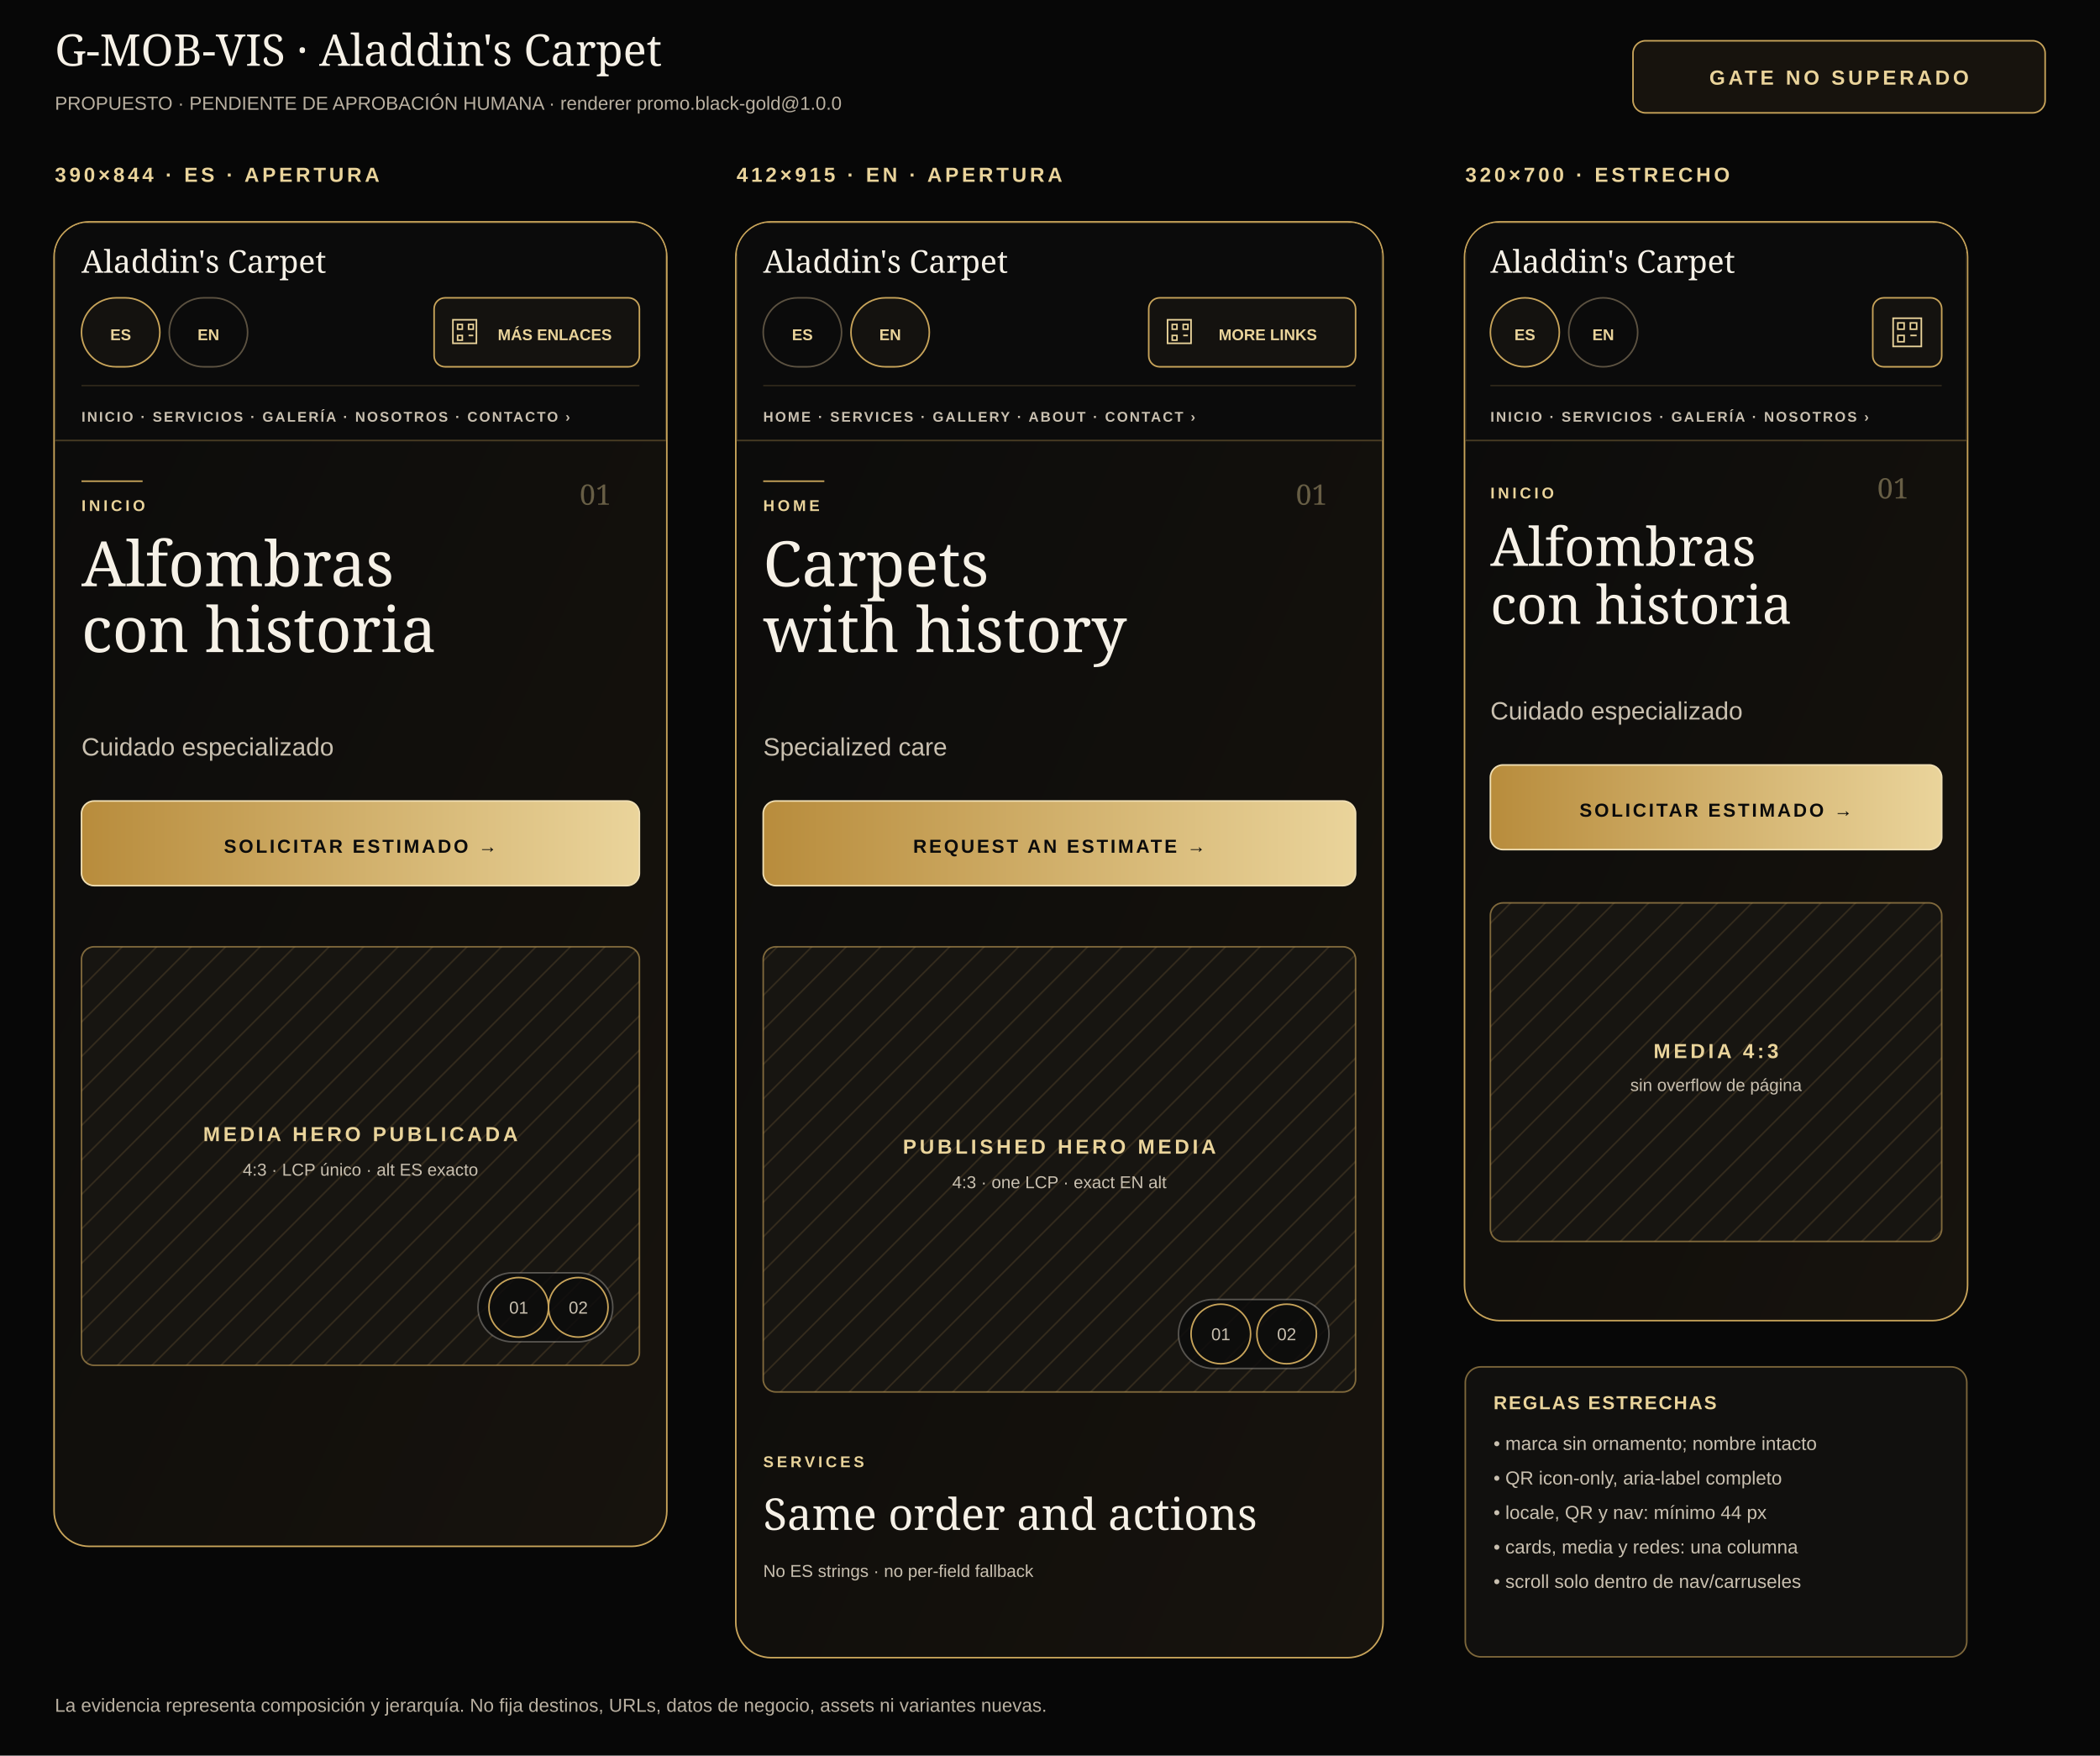
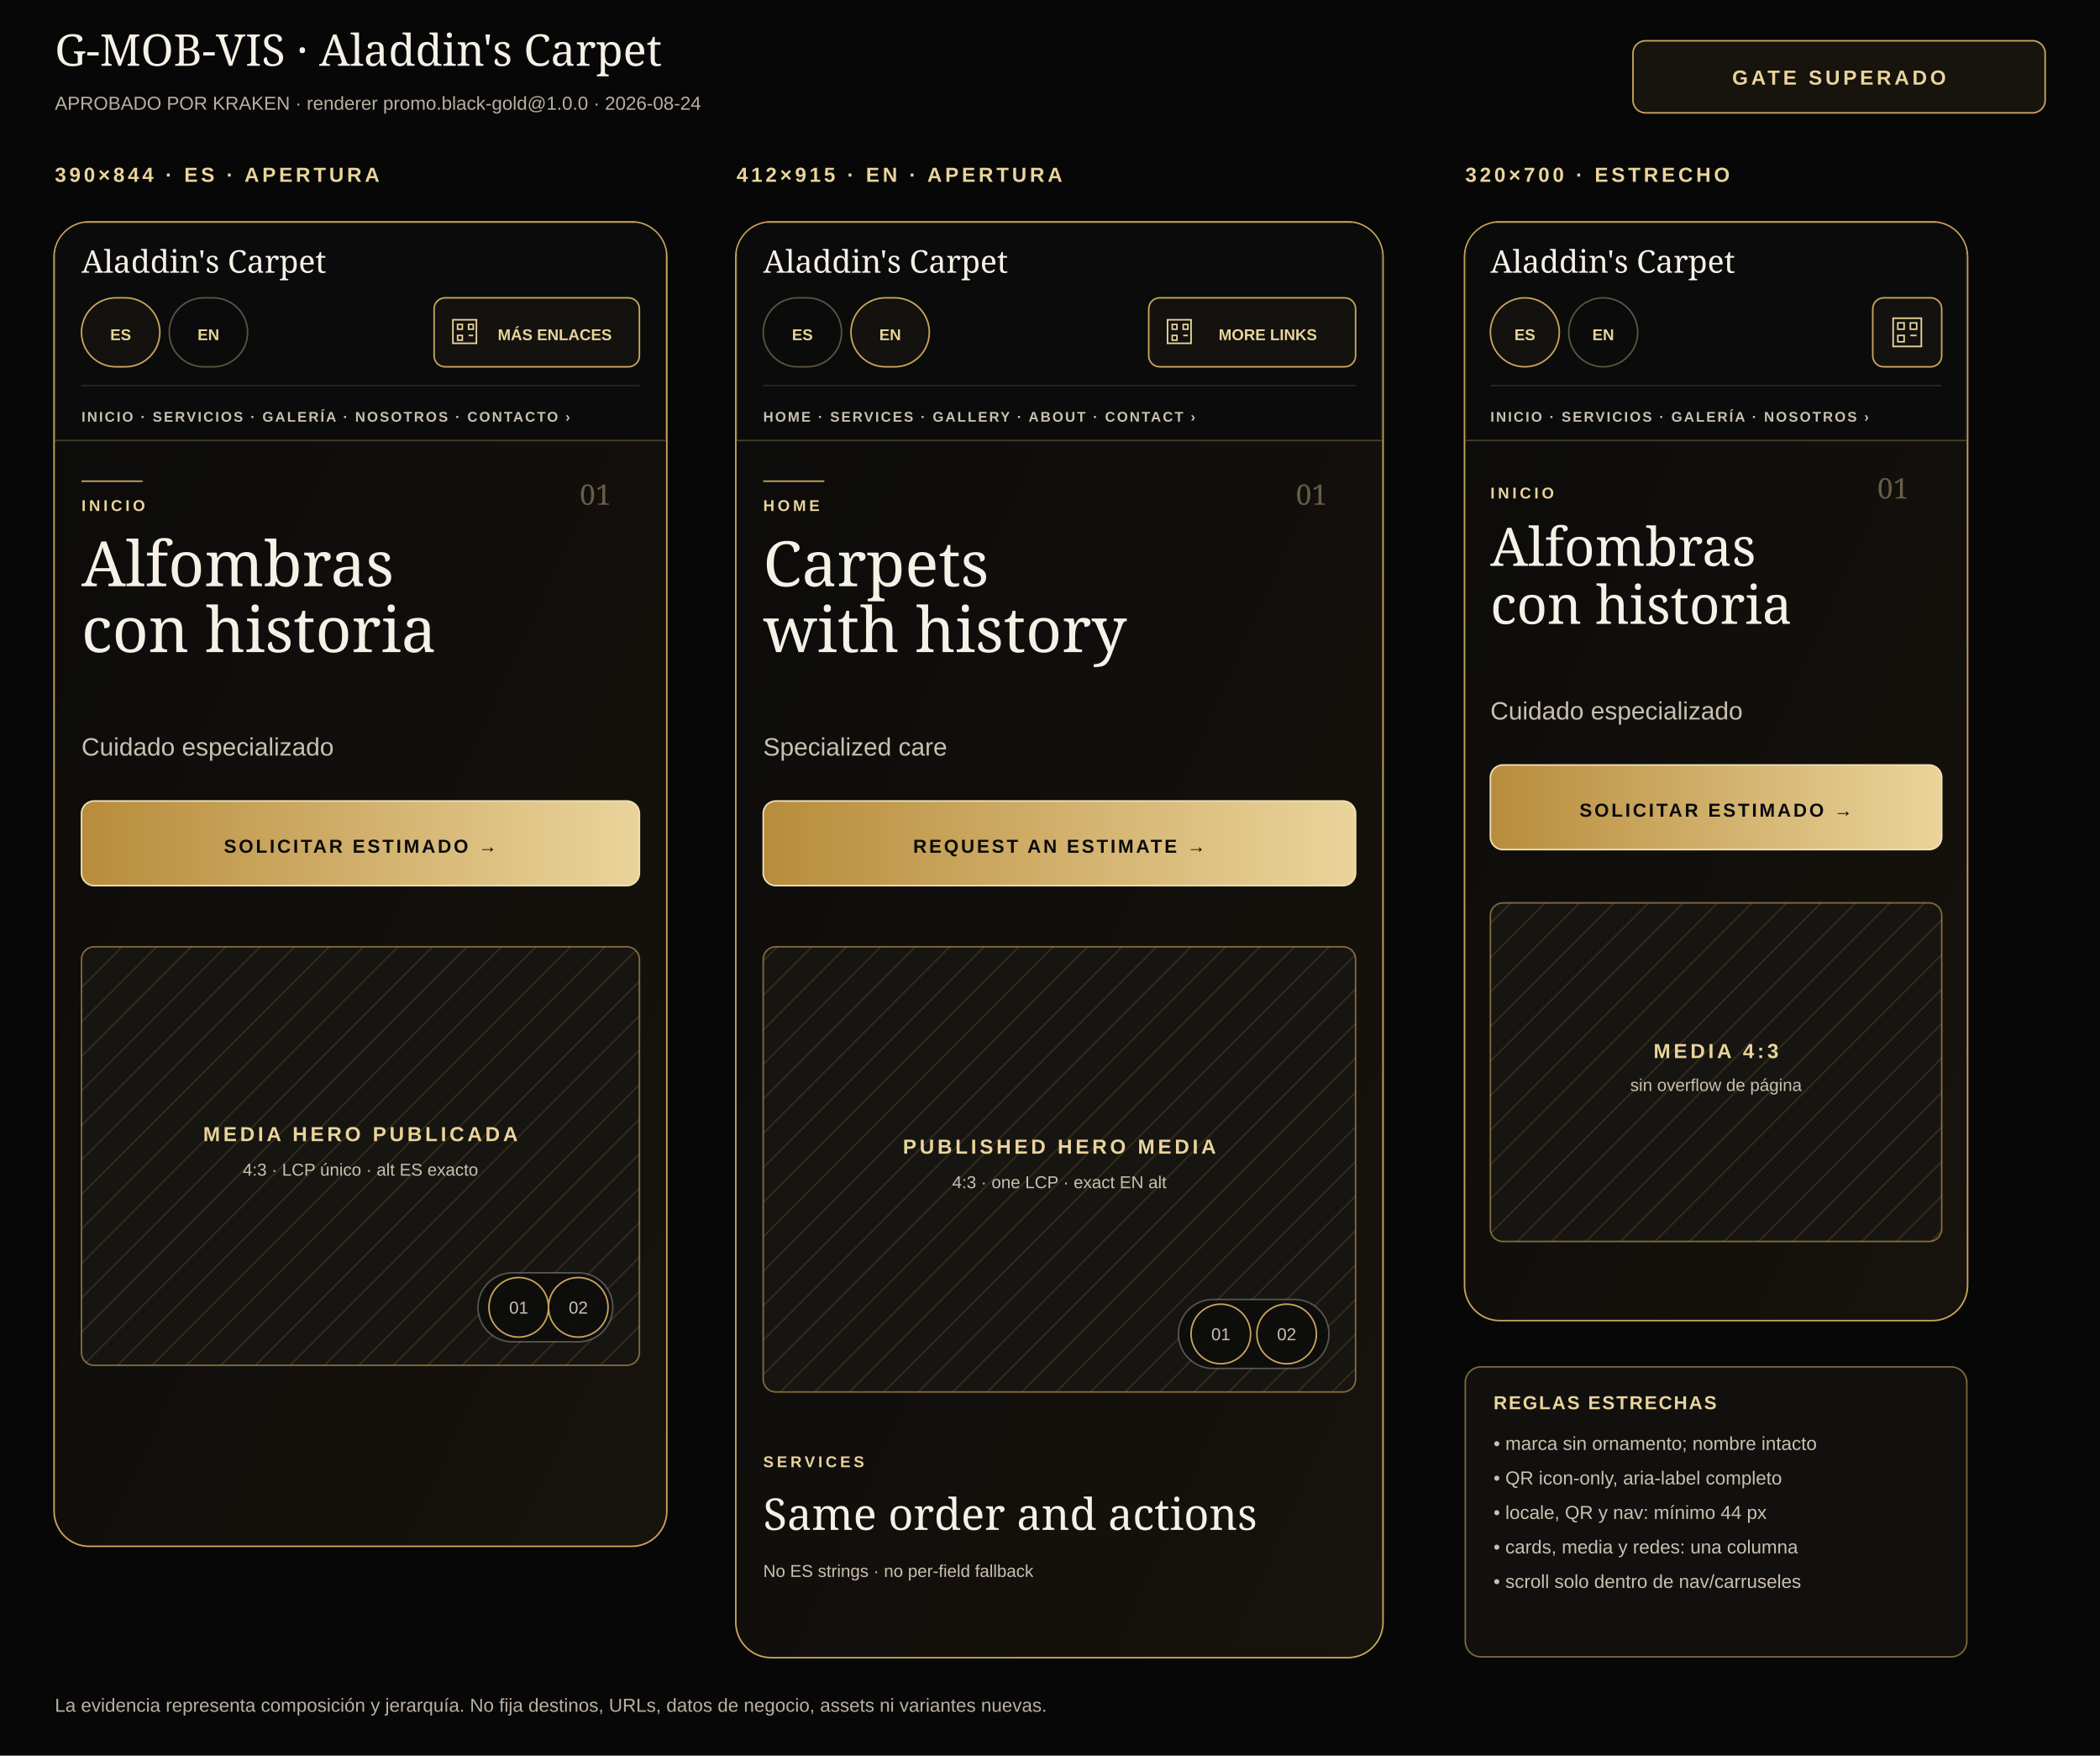
<svg xmlns="http://www.w3.org/2000/svg" width="1340" height="1120" viewBox="0 0 1340 1120" role="img" aria-labelledby="title desc">
  <defs>
    <linearGradient id="page" x1="0" y1="0" x2="1" y2="1">
      <stop offset="0" stop-color="#0b0b0b" />
      <stop offset="1" stop-color="#17130d" />
    </linearGradient>
    <linearGradient id="gold" x1="0" y1="0" x2="1" y2="0">
      <stop offset="0" stop-color="#b88c3c" />
      <stop offset="1" stop-color="#ead49b" />
    </linearGradient>
    <pattern id="media" width="22" height="22" patternUnits="userSpaceOnUse">
      <rect width="22" height="22" fill="#171511" />
      <path d="M0 22 22 0M-5 5 5-5M17 27 27 17" stroke="#c8a45a" stroke-opacity=".17" stroke-width="1" />
    </pattern>
    <clipPath id="clip390">
      <rect x="35" y="142" width="390" height="844" rx="22" />
    </clipPath>
    <clipPath id="clip412">
      <rect x="470" y="142" width="412" height="915" rx="22" />
    </clipPath>
    <clipPath id="clip320">
      <rect x="935" y="142" width="320" height="700" rx="22" />
    </clipPath>
    <style>
      .board { fill:#070707; }
      .frame { fill:#0b0b0b; stroke:#c8a45a; stroke-width:2; }
      .label { fill:#ead49b; font:700 13px Arial,sans-serif; letter-spacing:2px; }
      .meta { fill:#b9b0a1; font:12px Arial,sans-serif; }
      .brand { fill:#f6f1e7; font:20px Georgia,serif; }
      .nav { fill:#c9c0b0; font:700 9px Arial,sans-serif; letter-spacing:1.1px; }
      .chip { fill:#14120f; stroke:#c8a45a; }
      .chiptext { fill:#ead49b; font:700 10px Arial,sans-serif; }
      .eyebrow { fill:#ead49b; font:700 10px Arial,sans-serif; letter-spacing:2px; }
      .h1 { fill:#f6f1e7; font:40px Georgia,serif; }
      .body { fill:#c9c0b0; font:16px Arial,sans-serif; }
      .small { fill:#c9c0b0; font:11px Arial,sans-serif; }
      .button { fill:url(#gold); stroke:#f0dfb4; }
      .buttontext { fill:#0b0b0b; font:800 12px Arial,sans-serif; letter-spacing:1.5px; }
      .goldline { stroke:#c8a45a; stroke-width:1; }
      .note { fill:#11100e; stroke:#c8a45a; stroke-opacity:.6; }
      .notetitle { fill:#ead49b; font:700 12px Arial,sans-serif; letter-spacing:1px; }
      .notebody { fill:#c9c0b0; font:12px Arial,sans-serif; }
    </style>
  </defs>
  <rect class="board" width="1340" height="1120" />
  <text x="35" y="42" fill="#f6f1e7" font-family="Georgia, serif" font-size="28">G-MOB-VIS · Aladdin's Carpet</text>
-   <text x="35" y="70" class="meta">PROPUESTO · PENDIENTE DE APROBACIÓN HUMANA · renderer promo.black-gold@1.0.0</text>
+   <text x="35" y="70" class="meta">APROBADO POR KRAKEN · renderer promo.black-gold@1.0.0 · 2026-08-24</text>
  <rect x="1042" y="26" width="263" height="46" rx="8" fill="#17130d" stroke="#c8a45a" />
-   <text x="1173.5" y="54" text-anchor="middle" class="label">GATE NO SUPERADO</text>
+   <text x="1173.5" y="54" text-anchor="middle" class="label">GATE SUPERADO</text>
  <text x="35" y="116" class="label">390×844 · ES · APERTURA</text>
  <text x="470" y="116" class="label">412×915 · EN · APERTURA</text>
  <text x="935" y="116" class="label">320×700 · ESTRECHO</text>
  <rect x="35" y="142" width="390" height="844" rx="22" class="frame" />
  <g clip-path="url(#clip390)">
    <rect x="35" y="142" width="390" height="844" fill="url(#page)" />
    <rect x="35" y="142" width="390" height="139" fill="#0b0b0b" stroke="#c8a45a" stroke-opacity=".32" />
    <text x="52" y="174" class="brand">Aladdin's Carpet</text>
    <rect x="52" y="190" width="50" height="44" rx="22" class="chip" />
    <text x="77" y="217" text-anchor="middle" class="chiptext">ES</text>
    <rect x="108" y="190" width="50" height="44" rx="22" fill="#0b0b0b" stroke="#5c5241" />
    <text x="133" y="217" text-anchor="middle" class="chiptext" fill="#c9c0b0">EN</text>
    <rect x="277" y="190" width="131" height="44" rx="7" class="chip" />
    <rect x="289" y="204" width="15" height="15" fill="none" stroke="#ead49b" />
    <path d="M292 207h3v3h-3zm7 0h3v3h-3zm-7 7h3v3h-3zm7 0h3" stroke="#ead49b" />
    <text x="354" y="217" text-anchor="middle" class="chiptext">MÁS ENLACES</text>
    <line x1="52" y1="246" x2="408" y2="246" stroke="#c8a45a" stroke-opacity=".18" />
    <text x="52" y="269" class="nav">INICIO  ·  SERVICIOS  ·  GALERÍA  ·  NOSOTROS  ·  CONTACTO  ›</text>
    <text x="52" y="326" class="eyebrow">INICIO</text>
    <line x1="52" y1="307" x2="91" y2="307" class="goldline" />
    <text x="390" y="322" text-anchor="end" fill="#ead49b" fill-opacity=".4" font-family="Georgia,serif" font-size="18">01</text>
    <text x="52" y="374" class="h1">
      <tspan x="52">Alfombras</tspan>
      <tspan x="52" dy="42">con historia</tspan>
    </text>
    <text x="52" y="482" class="body">Cuidado especializado</text>
    <rect x="52" y="511" width="356" height="54" rx="8" class="button" />
    <text x="230" y="544" text-anchor="middle" class="buttontext">SOLICITAR ESTIMADO  →</text>
    <rect x="52" y="604" width="356" height="267" rx="8" fill="url(#media)" stroke="#c8a45a" stroke-opacity=".6" />
    <text x="230" y="728" text-anchor="middle" class="label">MEDIA HERO PUBLICADA</text>
    <text x="230" y="750" text-anchor="middle" class="small">4:3 · LCP único · alt ES exacto</text>
    <rect x="305" y="812" width="86" height="44" rx="22" fill="#0b0b0b" fill-opacity=".83" stroke="#f6f1e7" stroke-opacity=".3" />
    <circle cx="331" cy="834" r="19" fill="none" stroke="#c8a45a" />
    <text x="331" y="838" text-anchor="middle" class="small">01</text>
    <circle cx="369" cy="834" r="19" fill="none" stroke="#c8a45a" />
    <text x="369" y="838" text-anchor="middle" class="small">02</text>
  </g>
  <rect x="470" y="142" width="412" height="915" rx="22" class="frame" />
  <g clip-path="url(#clip412)">
    <rect x="470" y="142" width="412" height="915" fill="url(#page)" />
    <rect x="470" y="142" width="412" height="139" fill="#0b0b0b" stroke="#c8a45a" stroke-opacity=".32" />
    <text x="487" y="174" class="brand">Aladdin's Carpet</text>
    <rect x="487" y="190" width="50" height="44" rx="22" fill="#0b0b0b" stroke="#5c5241" />
    <text x="512" y="217" text-anchor="middle" class="chiptext" fill="#c9c0b0">ES</text>
    <rect x="543" y="190" width="50" height="44" rx="22" class="chip" />
    <text x="568" y="217" text-anchor="middle" class="chiptext">EN</text>
    <rect x="733" y="190" width="132" height="44" rx="7" class="chip" />
    <rect x="745" y="204" width="15" height="15" fill="none" stroke="#ead49b" />
    <path d="M748 207h3v3h-3zm7 0h3v3h-3zm-7 7h3v3h-3zm7 0h3" stroke="#ead49b" />
    <text x="809" y="217" text-anchor="middle" class="chiptext">MORE LINKS</text>
    <line x1="487" y1="246" x2="865" y2="246" stroke="#c8a45a" stroke-opacity=".18" />
    <text x="487" y="269" class="nav">HOME  ·  SERVICES  ·  GALLERY  ·  ABOUT  ·  CONTACT  ›</text>
    <text x="487" y="326" class="eyebrow">HOME</text>
    <line x1="487" y1="307" x2="526" y2="307" class="goldline" />
    <text x="847" y="322" text-anchor="end" fill="#ead49b" fill-opacity=".4" font-family="Georgia,serif" font-size="18">01</text>
    <text x="487" y="374" class="h1">
      <tspan x="487">Carpets</tspan>
      <tspan x="487" dy="42">with history</tspan>
    </text>
    <text x="487" y="482" class="body">Specialized care</text>
    <rect x="487" y="511" width="378" height="54" rx="8" class="button" />
    <text x="676" y="544" text-anchor="middle" class="buttontext">REQUEST AN ESTIMATE  →</text>
    <rect x="487" y="604" width="378" height="284" rx="8" fill="url(#media)" stroke="#c8a45a" stroke-opacity=".6" />
    <text x="676" y="736" text-anchor="middle" class="label">PUBLISHED HERO MEDIA</text>
    <text x="676" y="758" text-anchor="middle" class="small">4:3 · one LCP · exact EN alt</text>
    <rect x="752" y="829" width="96" height="44" rx="22" fill="#0b0b0b" fill-opacity=".83" stroke="#f6f1e7" stroke-opacity=".3" />
    <circle cx="779" cy="851" r="19" fill="none" stroke="#c8a45a" />
    <text x="779" y="855" text-anchor="middle" class="small">01</text>
    <circle cx="821" cy="851" r="19" fill="none" stroke="#c8a45a" />
    <text x="821" y="855" text-anchor="middle" class="small">02</text>
    <text x="487" y="936" class="eyebrow">SERVICES</text>
    <text x="487" y="976" fill="#f6f1e7" font-family="Georgia,serif" font-size="28">Same order and actions</text>
    <text x="487" y="1006" class="small">No ES strings · no per-field fallback</text>
  </g>
  <rect x="935" y="142" width="320" height="700" rx="22" class="frame" />
  <g clip-path="url(#clip320)">
    <rect x="935" y="142" width="320" height="700" fill="url(#page)" />
    <rect x="935" y="142" width="320" height="139" fill="#0b0b0b" stroke="#c8a45a" stroke-opacity=".32" />
    <text x="951" y="174" class="brand" font-size="18">Aladdin's Carpet</text>
    <rect x="951" y="190" width="44" height="44" rx="22" class="chip" />
    <text x="973" y="217" text-anchor="middle" class="chiptext">ES</text>
    <rect x="1001" y="190" width="44" height="44" rx="22" fill="#0b0b0b" stroke="#5c5241" />
    <text x="1023" y="217" text-anchor="middle" class="chiptext">EN</text>
    <rect x="1195" y="190" width="44" height="44" rx="7" class="chip" />
    <rect x="1208" y="203" width="18" height="18" fill="none" stroke="#ead49b" />
    <path d="M1211 206h4v4h-4zm8 0h4v4h-4zm-8 8h4v4h-4zm8 0h4" stroke="#ead49b" />
    <line x1="951" y1="246" x2="1239" y2="246" stroke="#c8a45a" stroke-opacity=".18" />
    <text x="951" y="269" class="nav">INICIO  ·  SERVICIOS  ·  GALERÍA  ·  NOSOTROS  ›</text>
    <text x="951" y="318" class="eyebrow">INICIO</text>
    <text x="1218" y="318" text-anchor="end" fill="#ead49b" fill-opacity=".4" font-family="Georgia,serif" font-size="18">01</text>
    <text x="951" y="361" fill="#f6f1e7" font-family="Georgia,serif" font-size="34">
      <tspan x="951">Alfombras</tspan>
      <tspan x="951" dy="37">con historia</tspan>
    </text>
    <text x="951" y="459" class="body" font-size="15">Cuidado especializado</text>
    <rect x="951" y="488" width="288" height="54" rx="8" class="button" />
    <text x="1095" y="521" text-anchor="middle" class="buttontext" font-size="11">SOLICITAR ESTIMADO  →</text>
    <rect x="951" y="576" width="288" height="216" rx="8" fill="url(#media)" stroke="#c8a45a" stroke-opacity=".6" />
    <text x="1095" y="675" text-anchor="middle" class="label">MEDIA 4:3</text>
    <text x="1095" y="696" text-anchor="middle" class="small">sin overflow de página</text>
  </g>
  <rect x="935" y="872" width="320" height="185" rx="10" class="note" />
  <text x="953" y="899" class="notetitle">REGLAS ESTRECHAS</text>
  <text x="953" y="925" class="notebody">
    <tspan x="953">• marca sin ornamento; nombre intacto</tspan>
    <tspan x="953" dy="22">• QR icon-only, aria-label completo</tspan>
    <tspan x="953" dy="22">• locale, QR y nav: mínimo 44 px</tspan>
    <tspan x="953" dy="22">• cards, media y redes: una columna</tspan>
    <tspan x="953" dy="22">• scroll solo dentro de nav/carruseles</tspan>
  </text>
  <text x="35" y="1092" class="meta">La evidencia representa composición y jerarquía. No fija destinos, URLs, datos de negocio, assets ni variantes nuevas.</text>
</svg>
